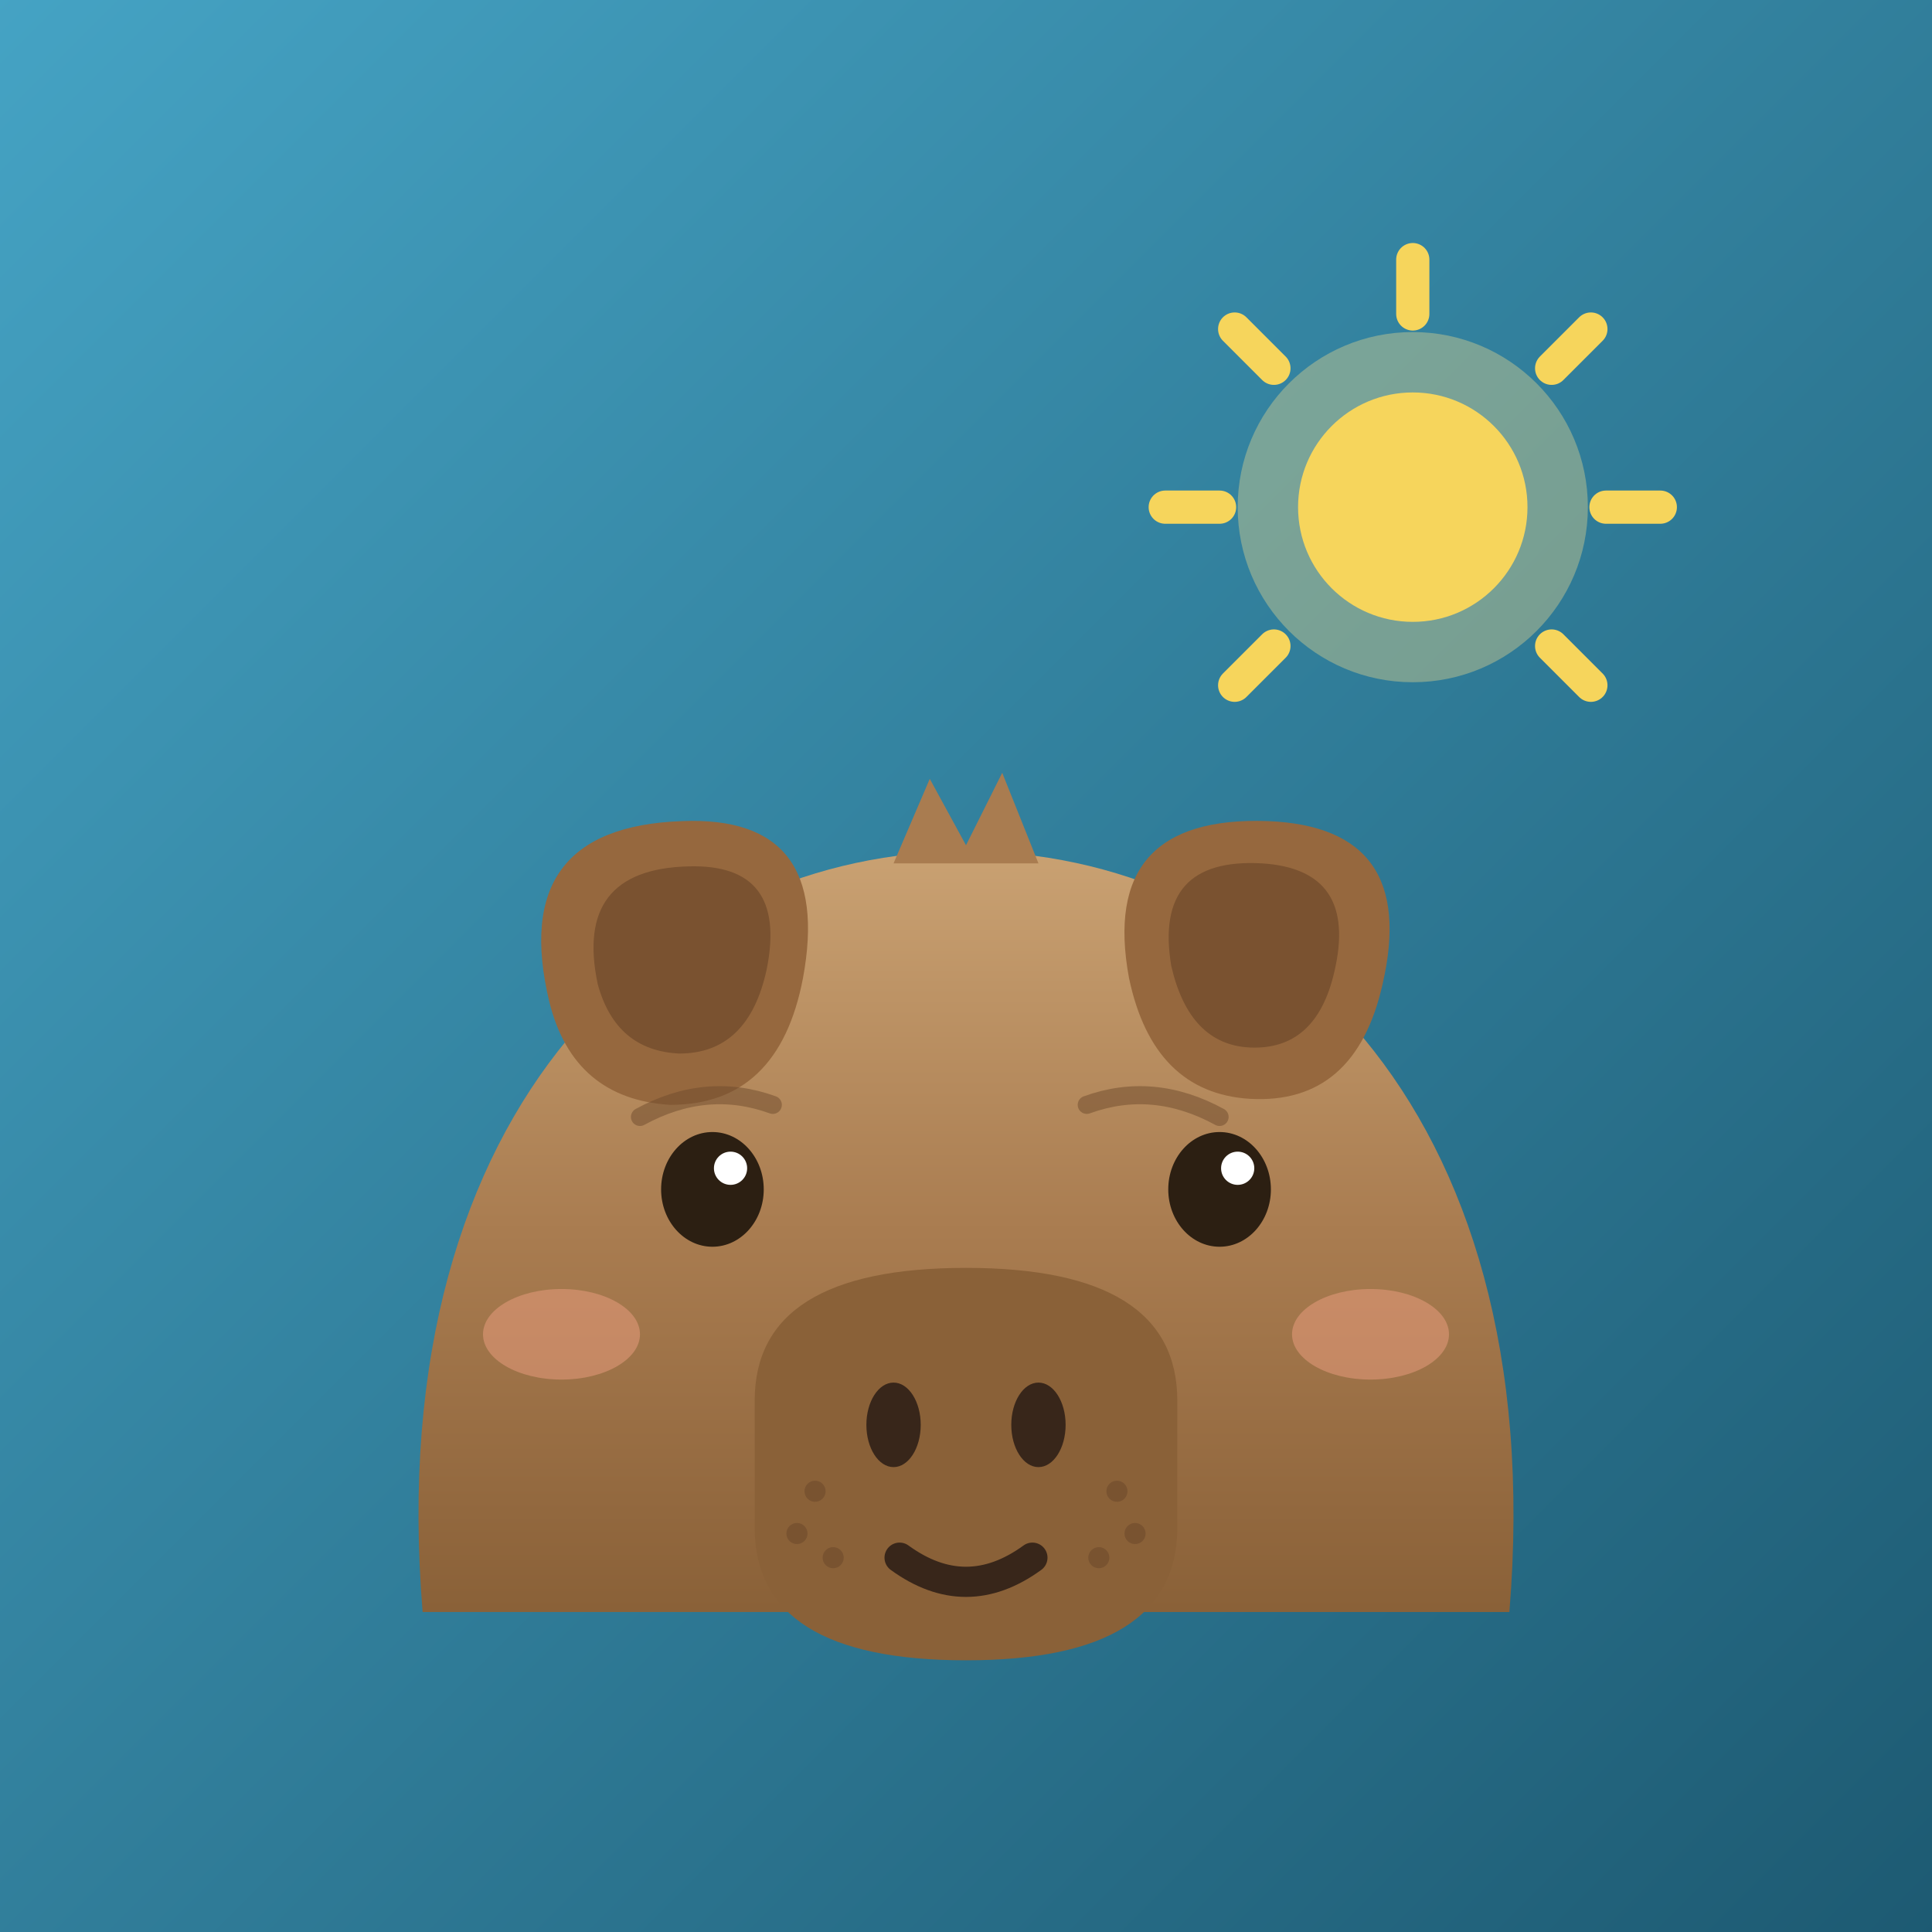
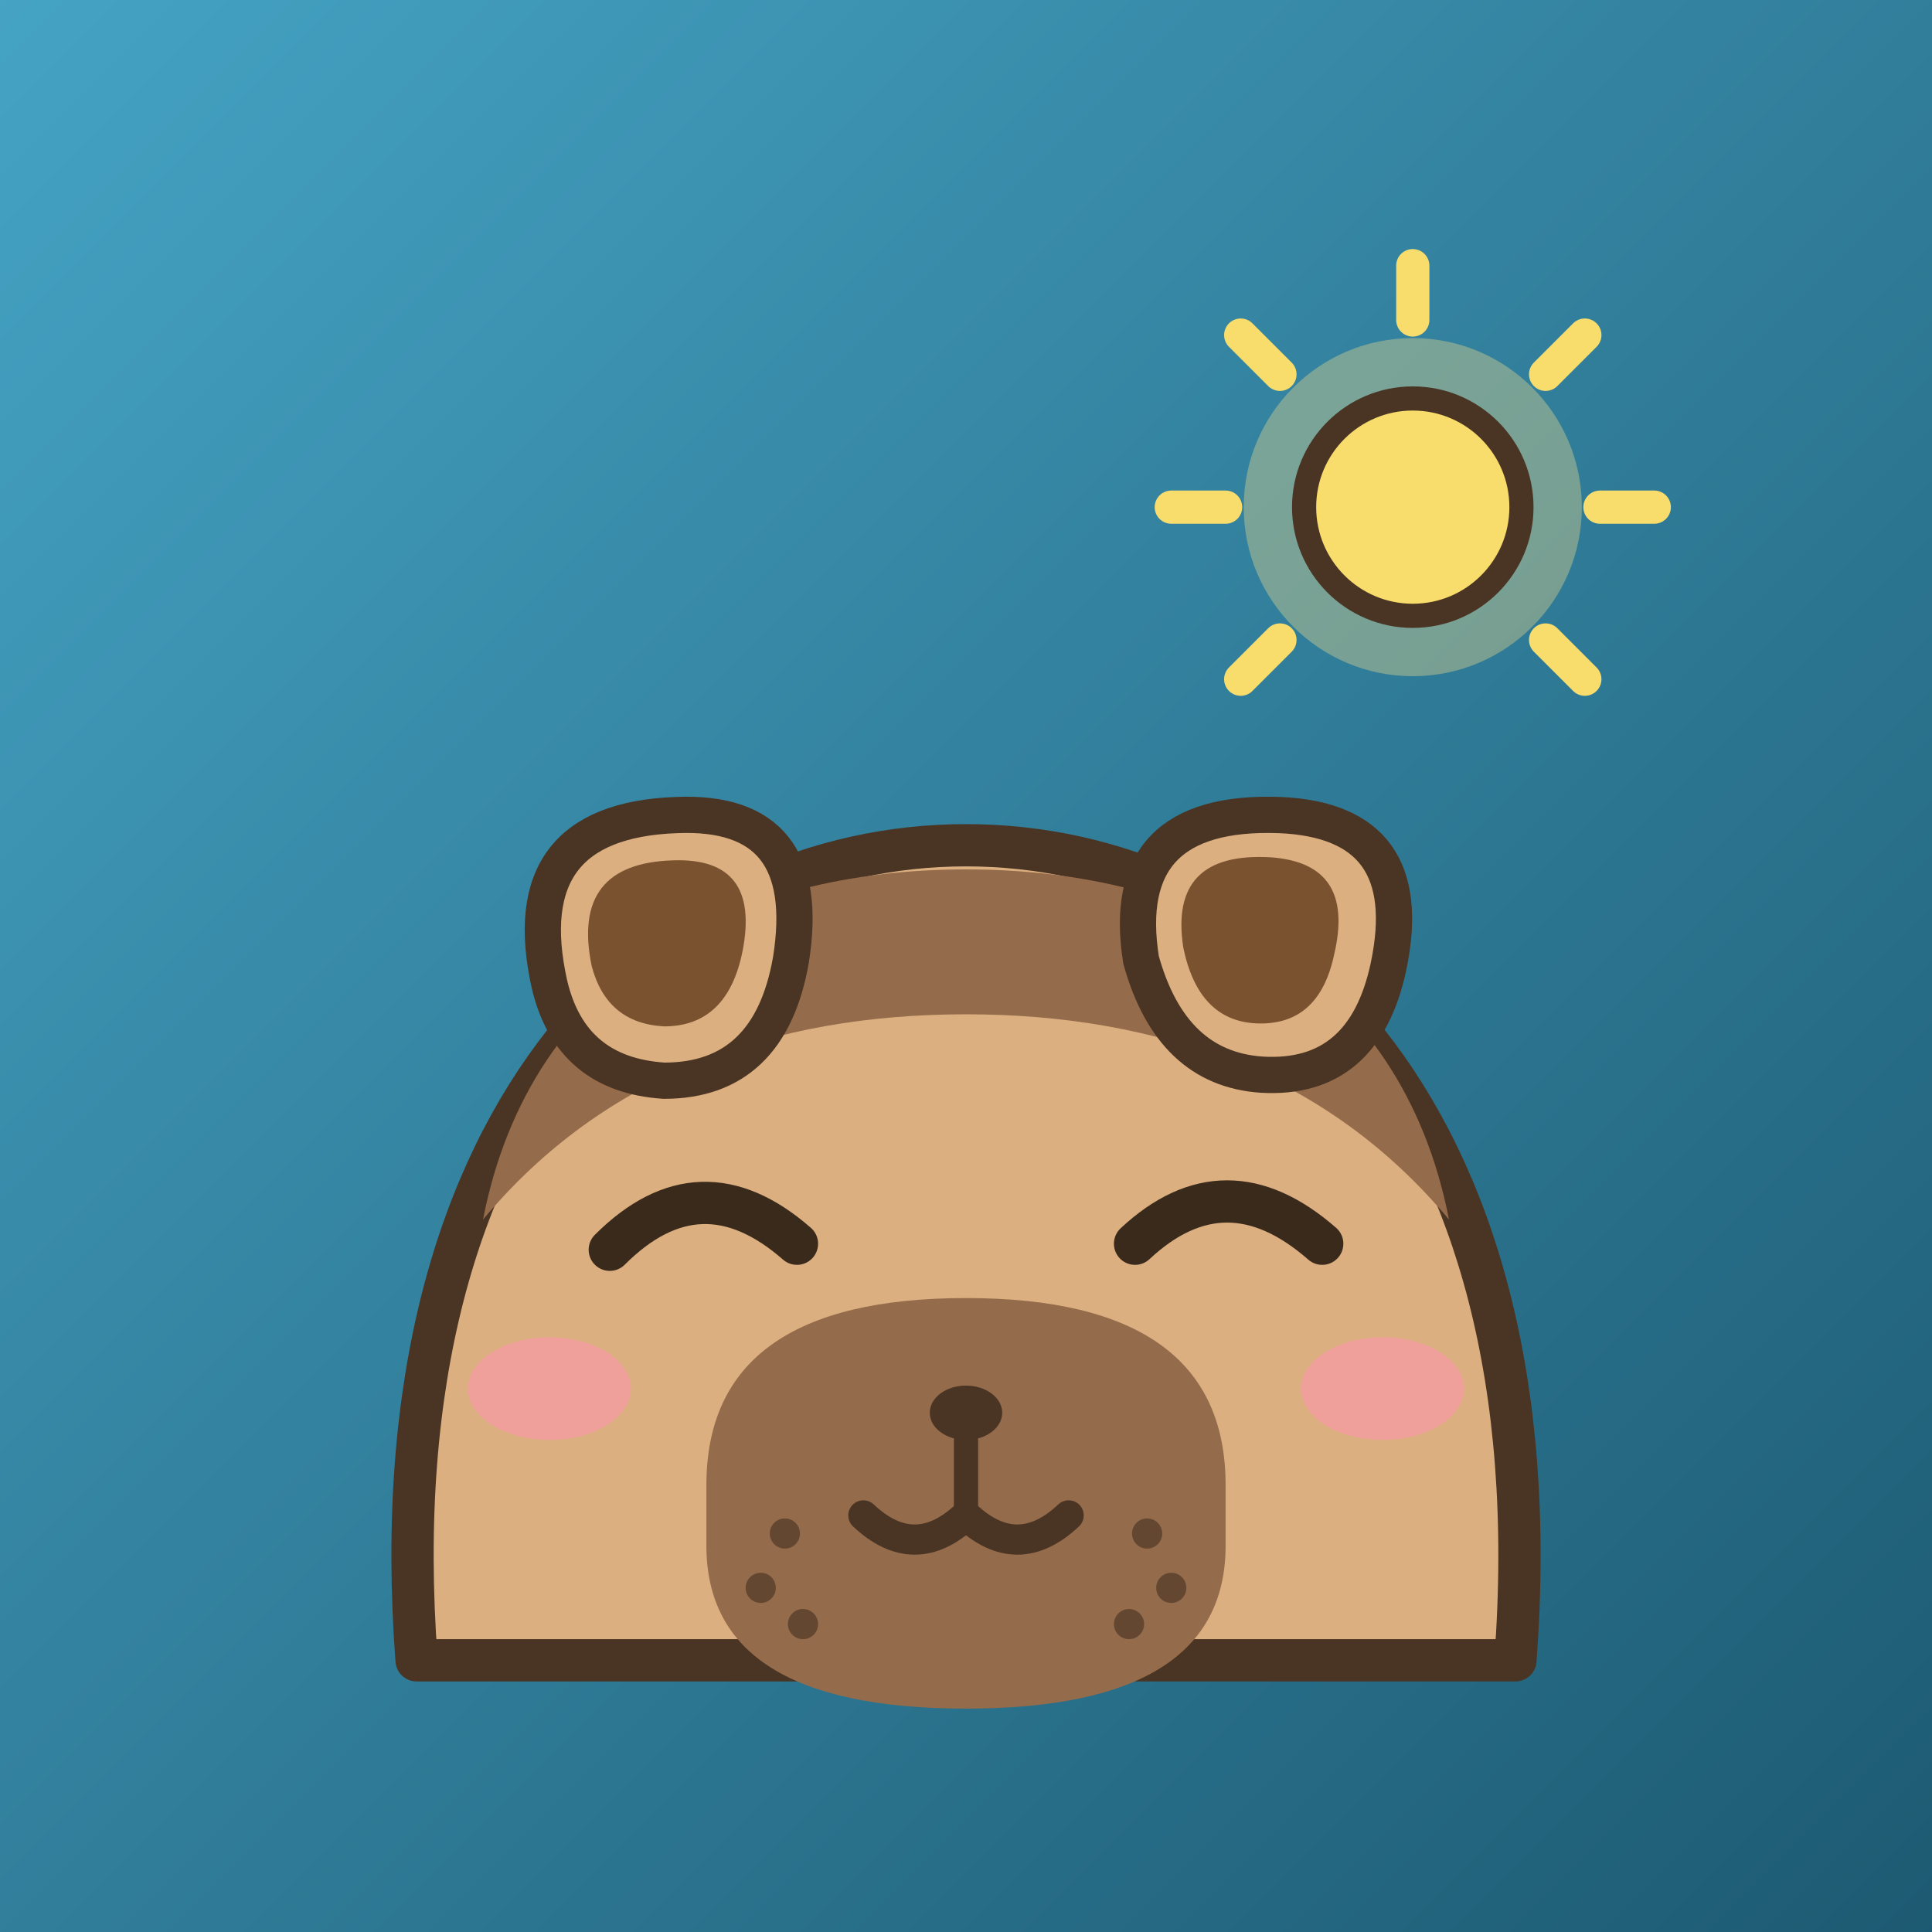
<svg xmlns="http://www.w3.org/2000/svg" viewBox="0 0 512 512">
  <defs>
    <linearGradient id="bg" x1="0" y1="0" x2="1" y2="1">
      <stop offset="0" stop-color="#45a3c4" />
      <stop offset="1" stop-color="#1d5a72" />
    </linearGradient>
-     <linearGradient id="fur" x1="0" y1="0" x2="0" y2="1">
-       <stop offset="0" stop-color="#c9a172" />
-       <stop offset="0.5" stop-color="#a97c50" />
-       <stop offset="1" stop-color="#8a6138" />
-     </linearGradient>
  </defs>
  <rect width="512" height="512" fill="url(#bg)" />
  <g transform="translate(51.2 51.2) scale(0.8)">
-     <circle cx="404" cy="104" r="58" fill="#ffe38a" opacity="0.35" />
-     <circle cx="404" cy="104" r="38" fill="#f6d55c" />
-     <g stroke="#f6d55c" stroke-width="11" stroke-linecap="round">
-       <line x1="404" y1="40" x2="404" y2="22" />
-       <line x1="340" y1="104" x2="322" y2="104" />
-       <line x1="468" y1="104" x2="486" y2="104" />
-       <line x1="358" y1="58" x2="345" y2="45" />
-       <line x1="450" y1="150" x2="463" y2="163" />
-       <line x1="450" y1="58" x2="463" y2="45" />
-       <line x1="358" y1="150" x2="345" y2="163" />
+     <circle cx="404" cy="104" r="56" fill="#ffe38a" opacity="0.35" />
+     <circle cx="404" cy="104" r="36" fill="#f8dc6c" stroke="#4a3423" stroke-width="8" />
+     <g stroke="#f8dc6c" stroke-width="11" stroke-linecap="round">
+       <line x1="404" y1="42" x2="404" y2="24" />
+       <line x1="342" y1="104" x2="324" y2="104" />
+       <line x1="466" y1="104" x2="484" y2="104" />
+       <line x1="360" y1="60" x2="347" y2="47" />
+       <line x1="448" y1="148" x2="461" y2="161" />
+       <line x1="448" y1="60" x2="461" y2="47" />
+       <line x1="360" y1="148" x2="347" y2="161" />
    </g>
-     <g>
-       <path d="M76 470 C62 300 158 218 256 218 C354 218 450 300 436 470 Z" fill="url(#fur)" />
-       <path d="M232 222 L244 194 L256 216 L268 192 L280 222 Z" fill="#a97c50" />
-       <path d="M118 268 q-14 -58 44 -60 q50 -2 40 52 q-8 42 -44 42 q-32 -2 -40 -34 z" fill="#96683e" />
-       <path d="M134 262 q-8 -38 30 -39 q33 -1 26 34 q-6 28 -29 28 q-21 -1 -27 -23 z" fill="#7a5230" />
-       <path d="M310 260 q-10 -54 46 -52 q50 2 38 54 q-9 40 -44 38 q-32 -2 -40 -40 z" fill="#96683e" />
-       <path d="M324 256 q-6 -36 30 -34 q32 2 24 36 q-6 26 -28 25 q-20 -1 -26 -27 z" fill="#7a5230" />
-       <ellipse cx="172" cy="330" rx="17" ry="19" fill="#2c1f12" />
-       <circle cx="178" cy="323" r="5.5" fill="#ffffff" />
-       <ellipse cx="340" cy="330" rx="17" ry="19" fill="#2c1f12" />
-       <circle cx="346" cy="323" r="5.5" fill="#ffffff" />
-       <path d="M148 306 q22 -12 44 -4 M296 302 q22 -8 44 4" stroke="#6e4a2c" stroke-width="6" fill="none" opacity="0.5" stroke-linecap="round" />
-       <ellipse cx="122" cy="378" rx="26" ry="15" fill="#e59a7c" opacity="0.55" />
-       <ellipse cx="390" cy="378" rx="26" ry="15" fill="#e59a7c" opacity="0.55" />
-       <path d="M186 400 Q186 356 256 356 Q326 356 326 400 L326 442 Q326 486 256 486 Q186 486 186 442 Z" fill="#8a6138" />
-       <ellipse cx="232" cy="408" rx="9" ry="14" fill="#38261a" />
-       <ellipse cx="280" cy="408" rx="9" ry="14" fill="#38261a" />
-       <path d="M234 452 q22 16 44 0" stroke="#38261a" stroke-width="10" fill="none" stroke-linecap="round" />
-       <g fill="#6e4a2c" opacity="0.6">
-         <circle cx="206" cy="430" r="3.5" />
-         <circle cx="200" cy="444" r="3.5" />
-         <circle cx="212" cy="452" r="3.5" />
-         <circle cx="306" cy="430" r="3.5" />
-         <circle cx="312" cy="444" r="3.5" />
-         <circle cx="300" cy="452" r="3.5" />
+     <g stroke-linejoin="round" stroke-linecap="round">
+       <path d="M74 486 C60 300 158 216 256 216 C354 216 452 300 438 486 Z" fill="#dcaf80" stroke="#4a3423" stroke-width="14" />
+       <path d="M96 340 C112 258 180 224 256 224 C332 224 400 258 416 340 C376 292 320 272 256 272 C192 272 136 292 96 340 Z" fill="#946b4b" />
+       <path d="M118 262 q-12 -54 42 -56 q46 -2 38 48 q-7 40 -42 40 q-31 -2 -38 -32 z" fill="#dcaf80" stroke="#4a3423" stroke-width="12" />
+       <path d="M132 256 q-7 -34 27 -35 q29 -1 23 30 q-5 25 -26 25 q-19 -1 -24 -20 z" fill="#7a5230" />
+       <path d="M314 254 q-8 -50 46 -48 q46 2 36 50 q-8 38 -42 36 q-30 -2 -40 -38 z" fill="#dcaf80" stroke="#4a3423" stroke-width="12" />
+       <path d="M328 250 q-5 -32 29 -30 q28 2 21 32 q-5 24 -26 23 q-19 -1 -24 -25 z" fill="#7a5230" />
+       <path d="M138 350 q30 -30 62 -2 M312 348 q30 -28 62 0" stroke="#3a2a1c" stroke-width="14" fill="none" />
+       <ellipse cx="118" cy="396" rx="27" ry="17" fill="#f0a09b" />
+       <ellipse cx="394" cy="396" rx="27" ry="17" fill="#f0a09b" />
+       <path d="M170 428 Q170 366 256 366 Q342 366 342 428 L342 448 Q342 502 256 502 Q170 502 170 448 Z" fill="#946b4b" />
+       <ellipse cx="256" cy="404" rx="12" ry="9" fill="#4a3423" />
+       <path d="M256 413 L256 438" stroke="#4a3423" stroke-width="8" />
+       <path d="M222 438 q17 16 34 0 q17 16 34 0" stroke="#4a3423" stroke-width="10" fill="none" />
+       <g fill="#4a3423" opacity="0.65">
+         <circle cx="196" cy="444" r="5" />
+         <circle cx="188" cy="462" r="5" />
+         <circle cx="202" cy="474" r="5" />
+         <circle cx="316" cy="444" r="5" />
+         <circle cx="324" cy="462" r="5" />
+         <circle cx="310" cy="474" r="5" />
      </g>
    </g>
  </g>
</svg>
